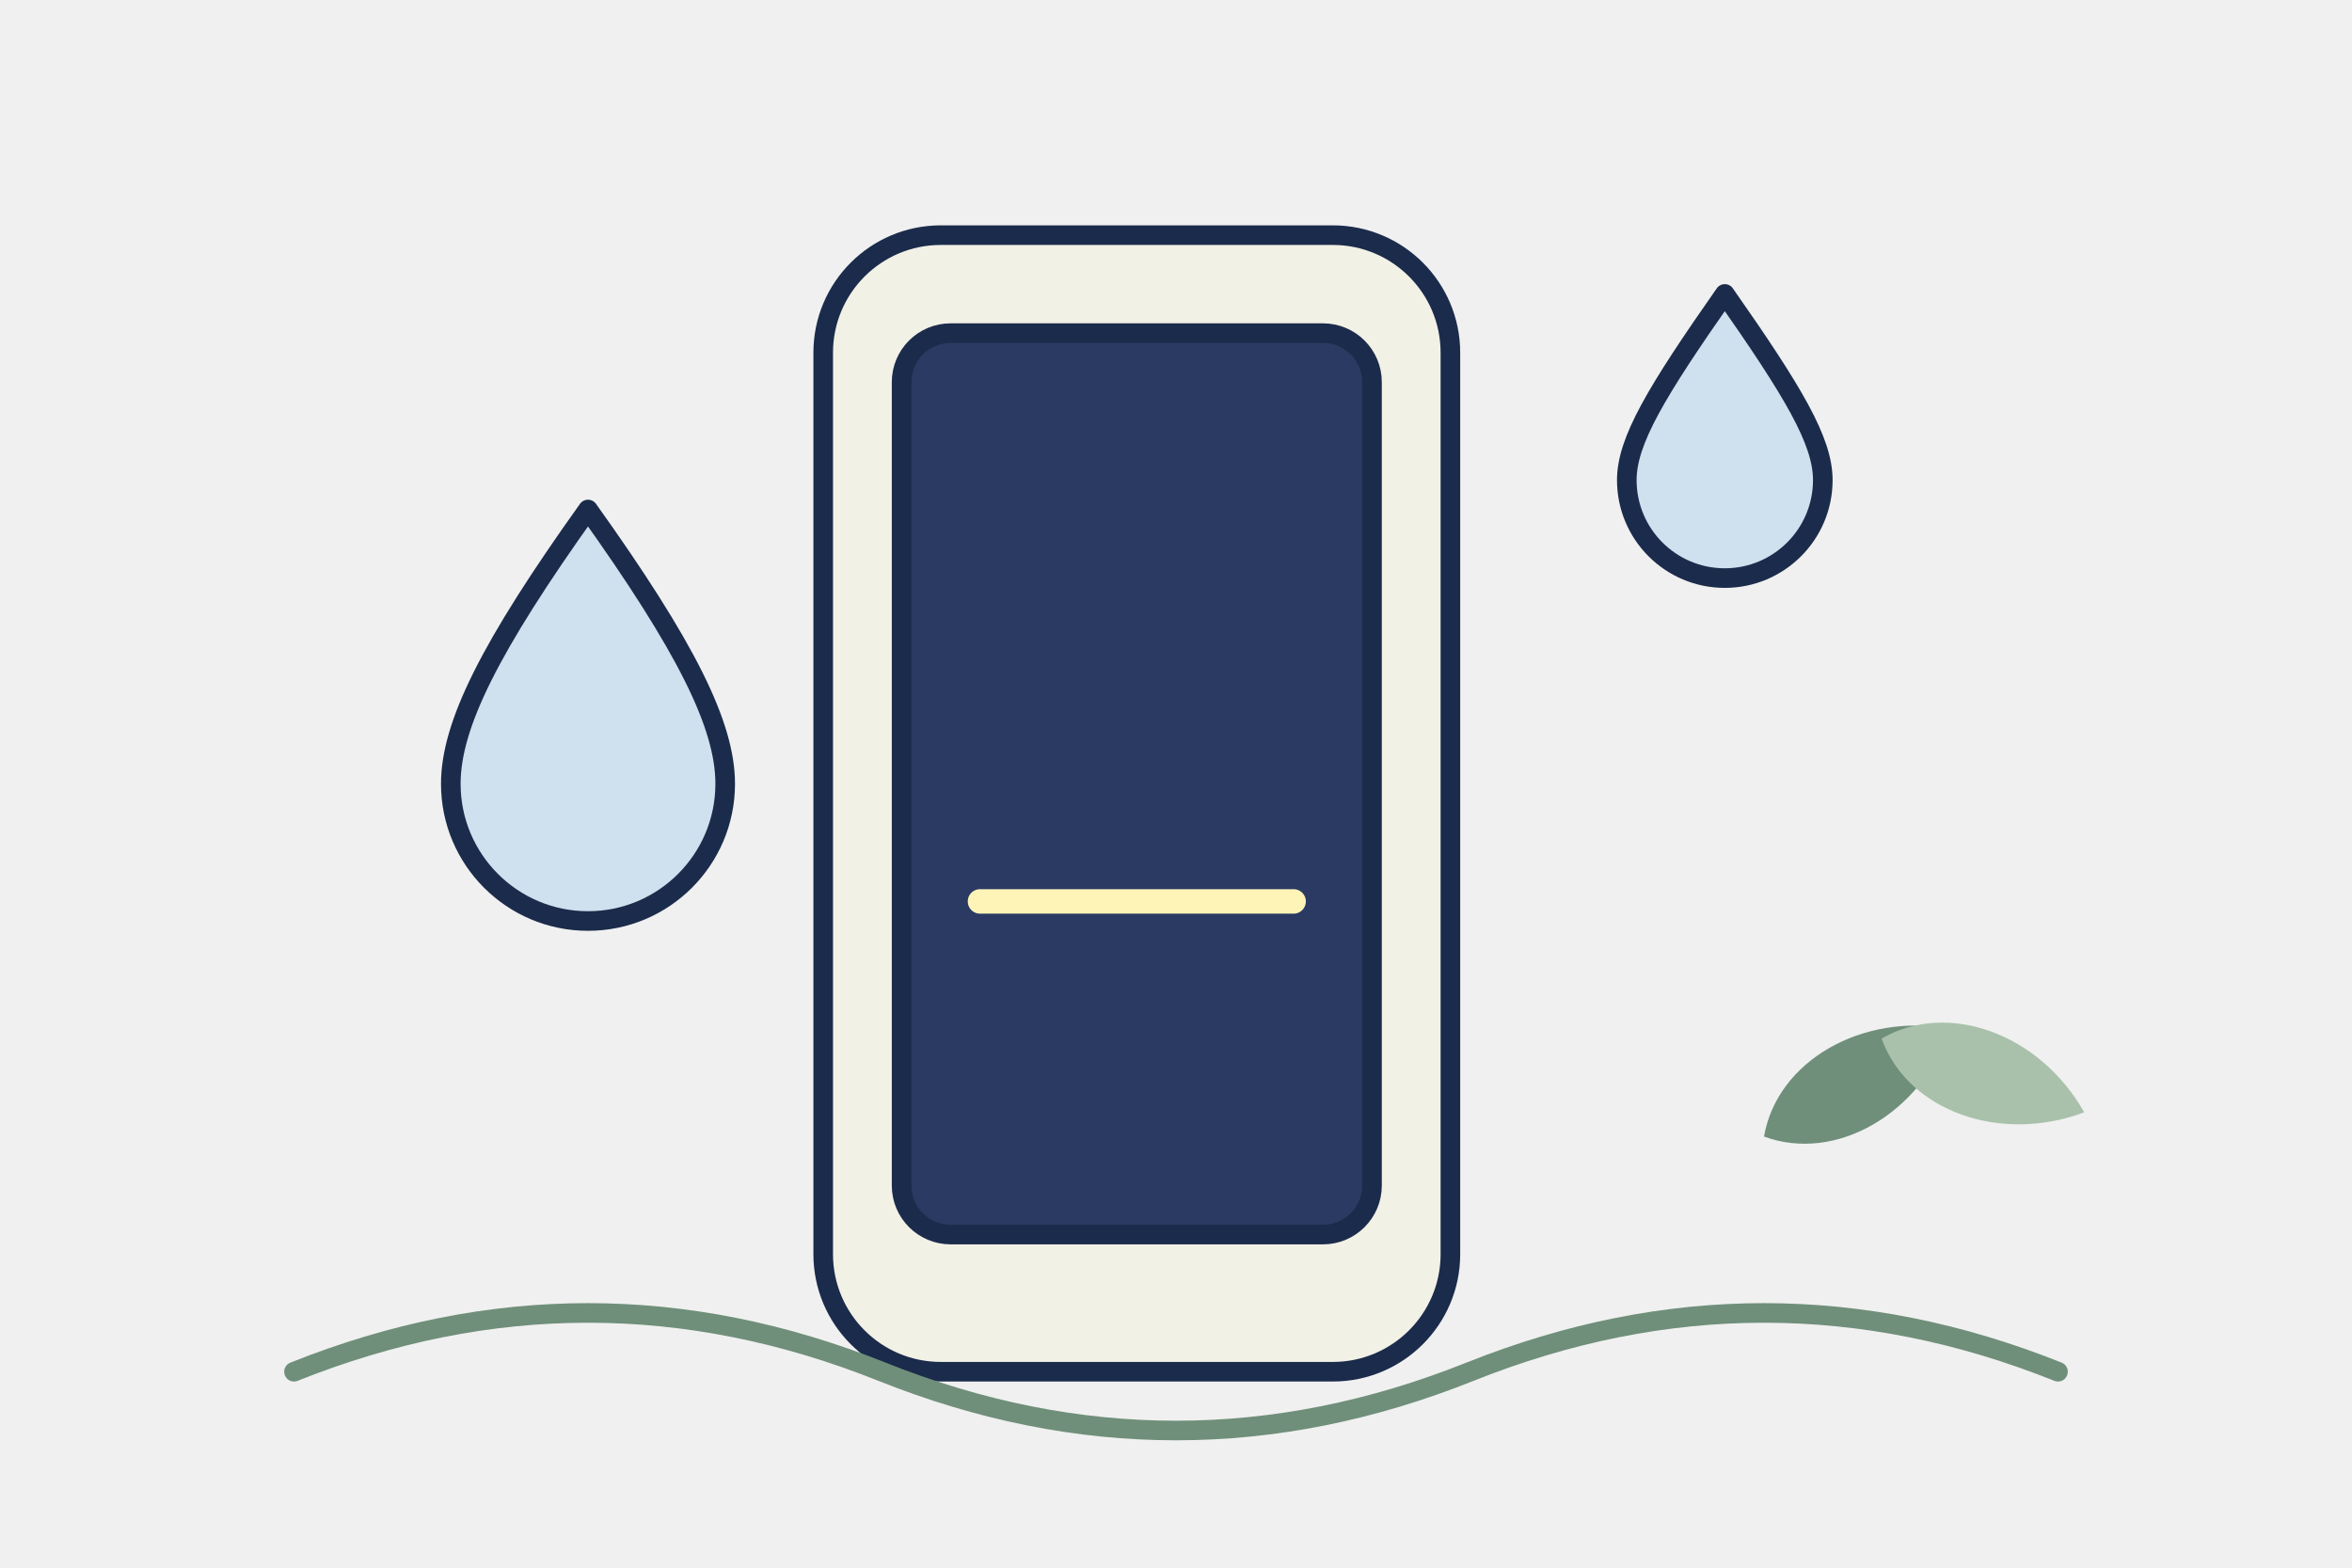
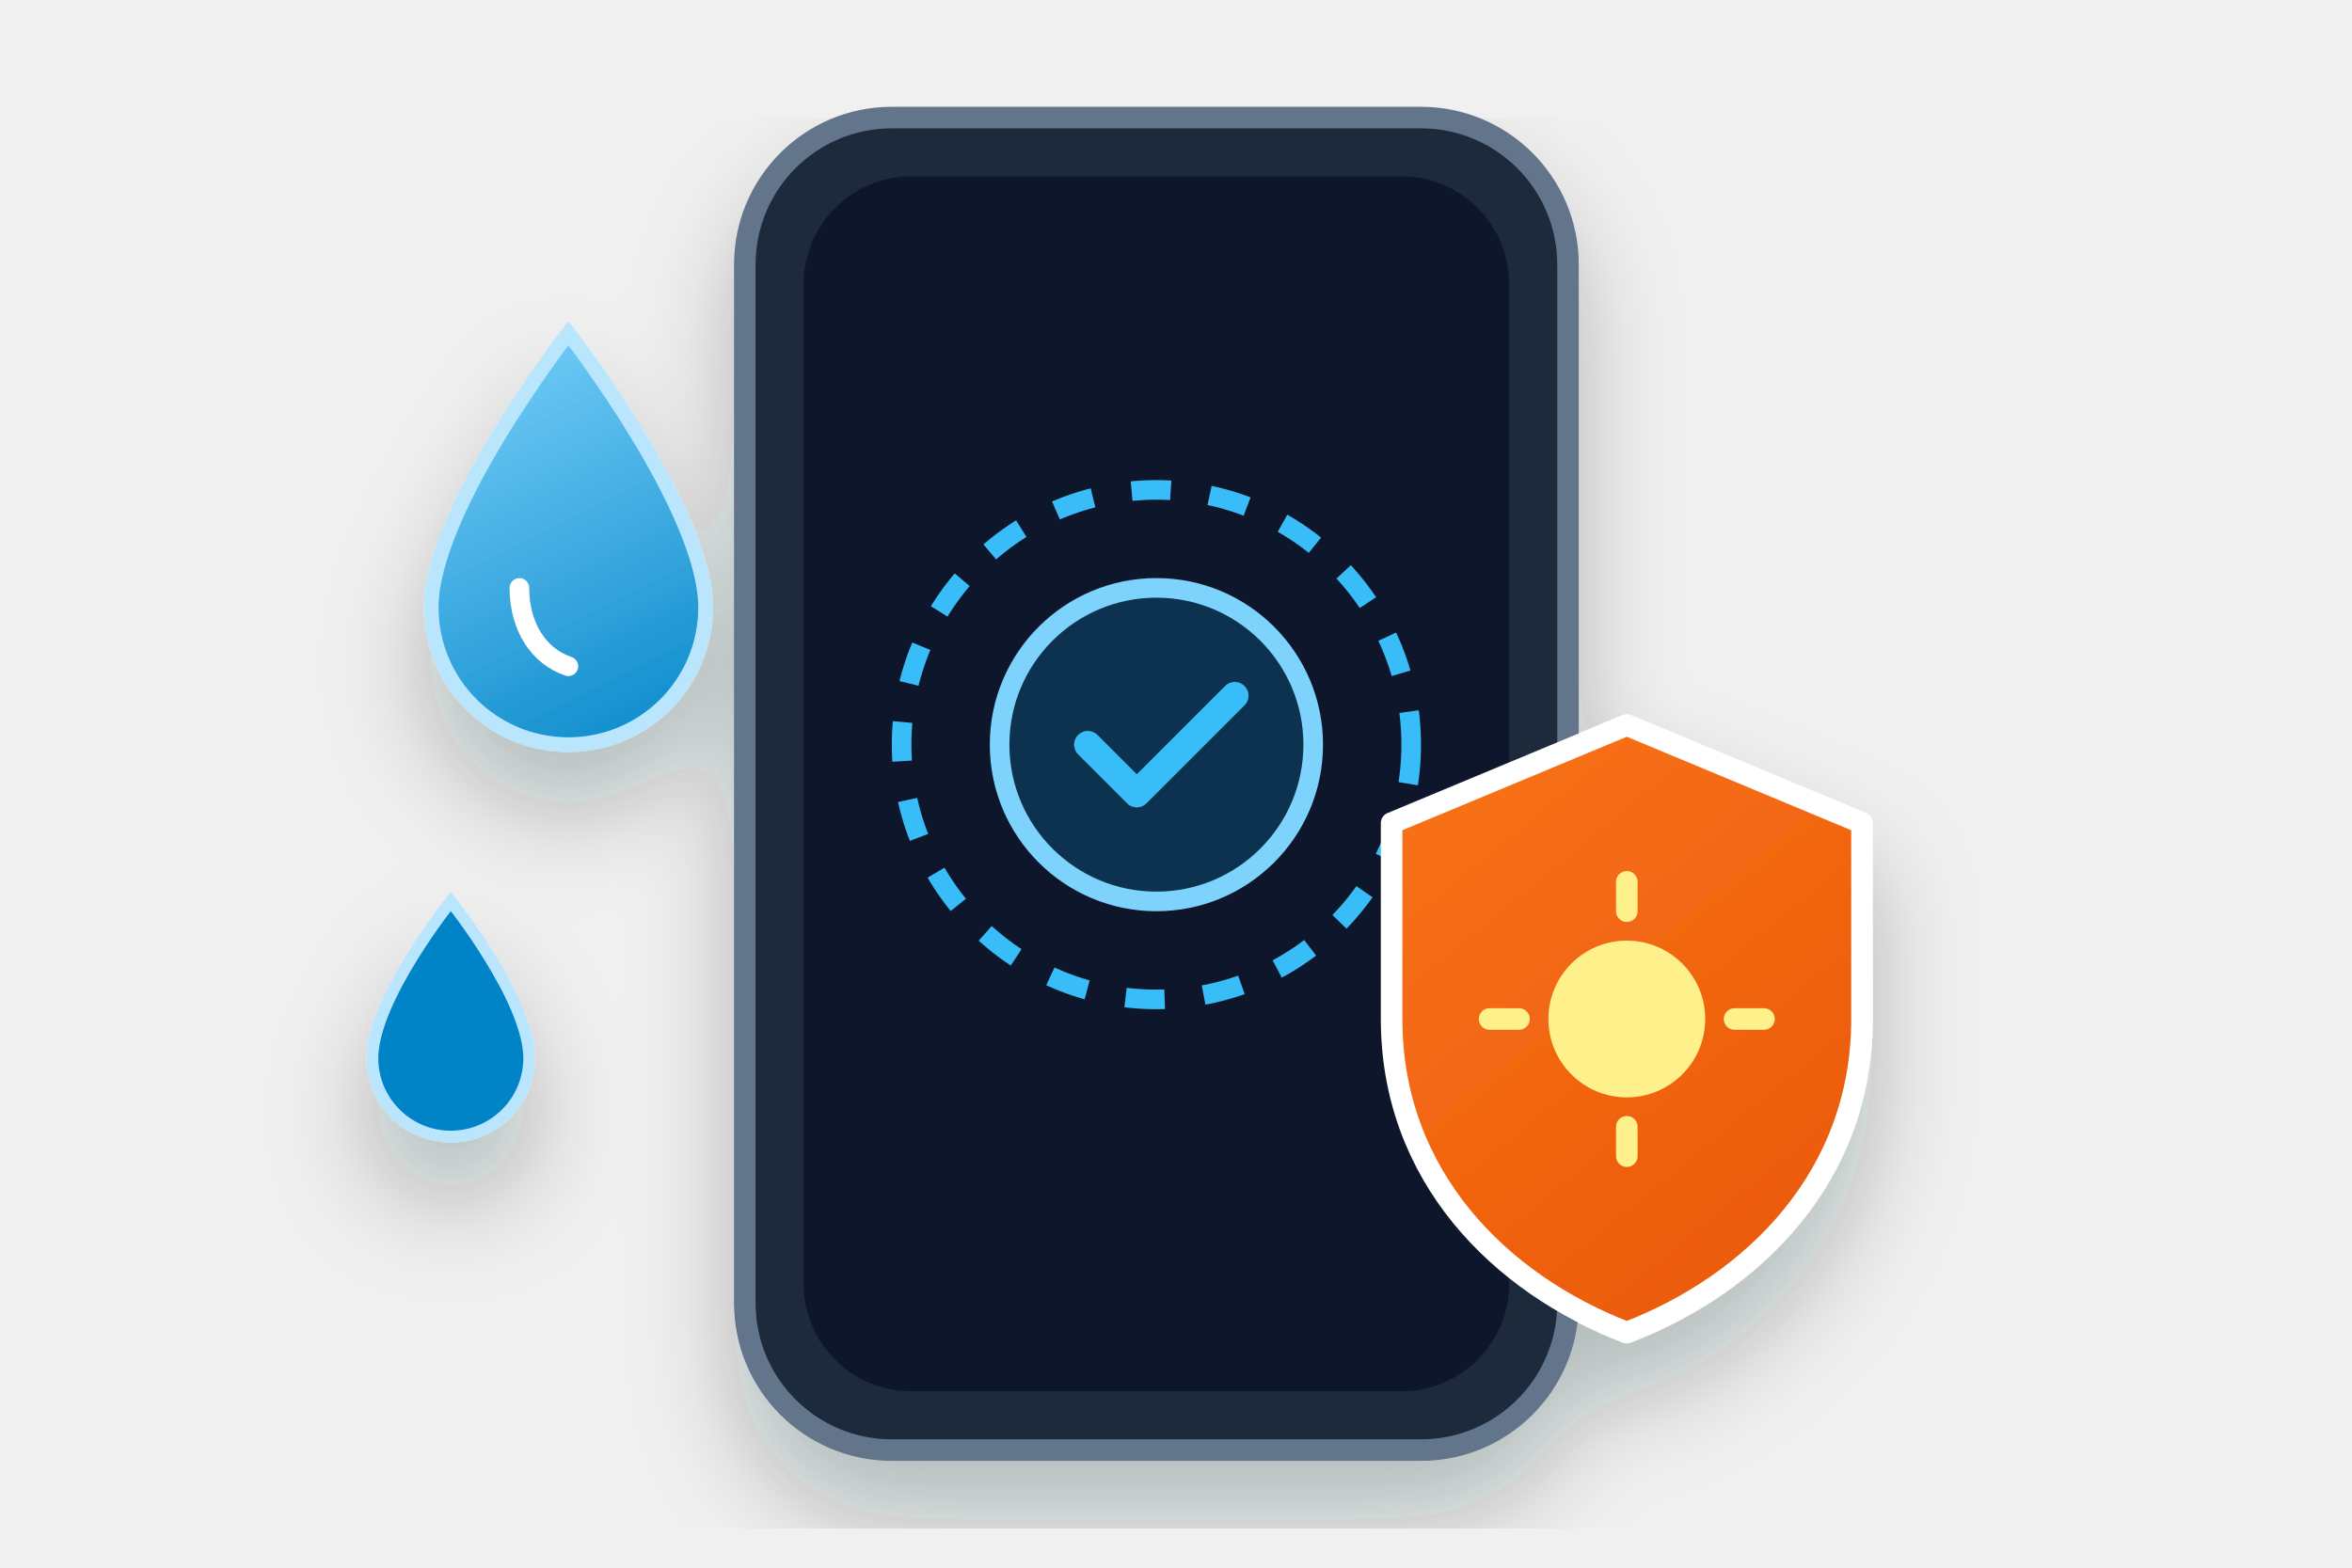
- <svg xmlns="http://www.w3.org/2000/svg" viewBox="0 0 240 160" fill="none" stroke="#1b2b4b" stroke-width="2" stroke-linecap="round" stroke-linejoin="round">
+ <svg xmlns="http://www.w3.org/2000/svg" viewBox="0 0 240 160" fill="none">
  <defs>
-     <path id="lf" d="M0 0C5-6 15-6 22 0 15 6 5 6 0 0Z" />
+     <filter id="pwShadow" x="20" y="6" width="200" height="150" filterUnits="userSpaceOnUse">
+       <feDropShadow dx="0" dy="6" stdDeviation="5" flood-color="#0f172a" flood-opacity="0.25" />
+     </filter>
+     <linearGradient id="waterDrop" x1="50" y1="30" x2="74" y2="78" gradientUnits="userSpaceOnUse">
+       <stop offset="0" stop-color="#7dd3fc" />
+       <stop offset="1" stop-color="#0284c7" />
+     </linearGradient>
+     <linearGradient id="shieldDry" x1="142" y1="76" x2="188" y2="132" gradientUnits="userSpaceOnUse">
+       <stop offset="0" stop-color="#f97316" />
+       <stop offset="1" stop-color="#ea580c" />
+     </linearGradient>
  </defs>
-   <rect x="84" y="24" width="64" height="116" rx="12" fill="#f2f1e6" />
-   <rect x="92" y="34" width="48" height="92" rx="5" fill="#2a3a62" />
-   <path d="M60 52c-10 14-14 22-14 28a14 14 0 0 0 28 0c0-6-4-14-14-28Z" fill="#cfe0ee" />
-   <path d="M176 30c-7 10-10 15-10 19a10 10 0 0 0 20 0c0-4-3-9-10-19Z" fill="#cfe0ee" />
-   <path d="M100 92h32" stroke="#fff4b8" stroke-width="2.5" />
-   <path d="M30 140c20-8 40-8 60 0s40 8 60 0 40-8 60 0" stroke="#6f8f7a" />
-   <use href="#lf" transform="translate(180 116) rotate(-30)" fill="#6f8f7a" stroke="none" />
-   <use href="#lf" transform="translate(192 106) rotate(20)" fill="#a9c1ab" stroke="none" />
+   <g filter="url(#pwShadow)">
+     <rect x="76" y="12" width="84" height="136" rx="15" fill="#1e293b" stroke="#64748b" stroke-width="2.2" />
+     <rect x="82" y="18" width="72" height="124" rx="11" fill="#0f172a" />
+     <circle cx="118" cy="76" r="26" stroke="#38bdf8" stroke-width="2" stroke-dasharray="4 4" />
+     <circle cx="118" cy="76" r="16" fill="#0284c7" fill-opacity="0.25" stroke="#7dd3fc" stroke-width="2" />
+     <path d="M111 76L116 81L126 71" stroke="#38bdf8" stroke-width="2.8" stroke-linecap="round" stroke-linejoin="round" />
+     <path d="M58 34C58 34 72 52 72 62C72 69.732 65.732 76 58 76C50.268 76 44 69.732 44 62C44 52 58 34 58 34Z" fill="url(#waterDrop)" stroke="#bae6fd" stroke-width="1.5" />
+     <path d="M53 60C53 64 55 67 58 68" stroke="#ffffff" stroke-width="2" stroke-linecap="round" />
+     <path d="M46 92C46 92 54 102 54 108C54 112.418 50.418 116 46 116C41.582 116 38 112.418 38 108C38 102 46 92 46 92Z" fill="url(#waterDrop)" stroke="#bae6fd" stroke-width="1.2" />
+     <path d="M166 74L190 84V104C190 120 179 131 166 136C153 131 142 120 142 104V84L166 74Z" fill="url(#shieldDry)" stroke="#ffffff" stroke-width="2.2" stroke-linejoin="round" />
+     <circle cx="166" cy="104" r="8" fill="#fef08a" />
+     <path d="M166 90V93M166 115V118M152 104H155M177 104H180" stroke="#fef08a" stroke-width="2.2" stroke-linecap="round" />
+   </g>
</svg>
